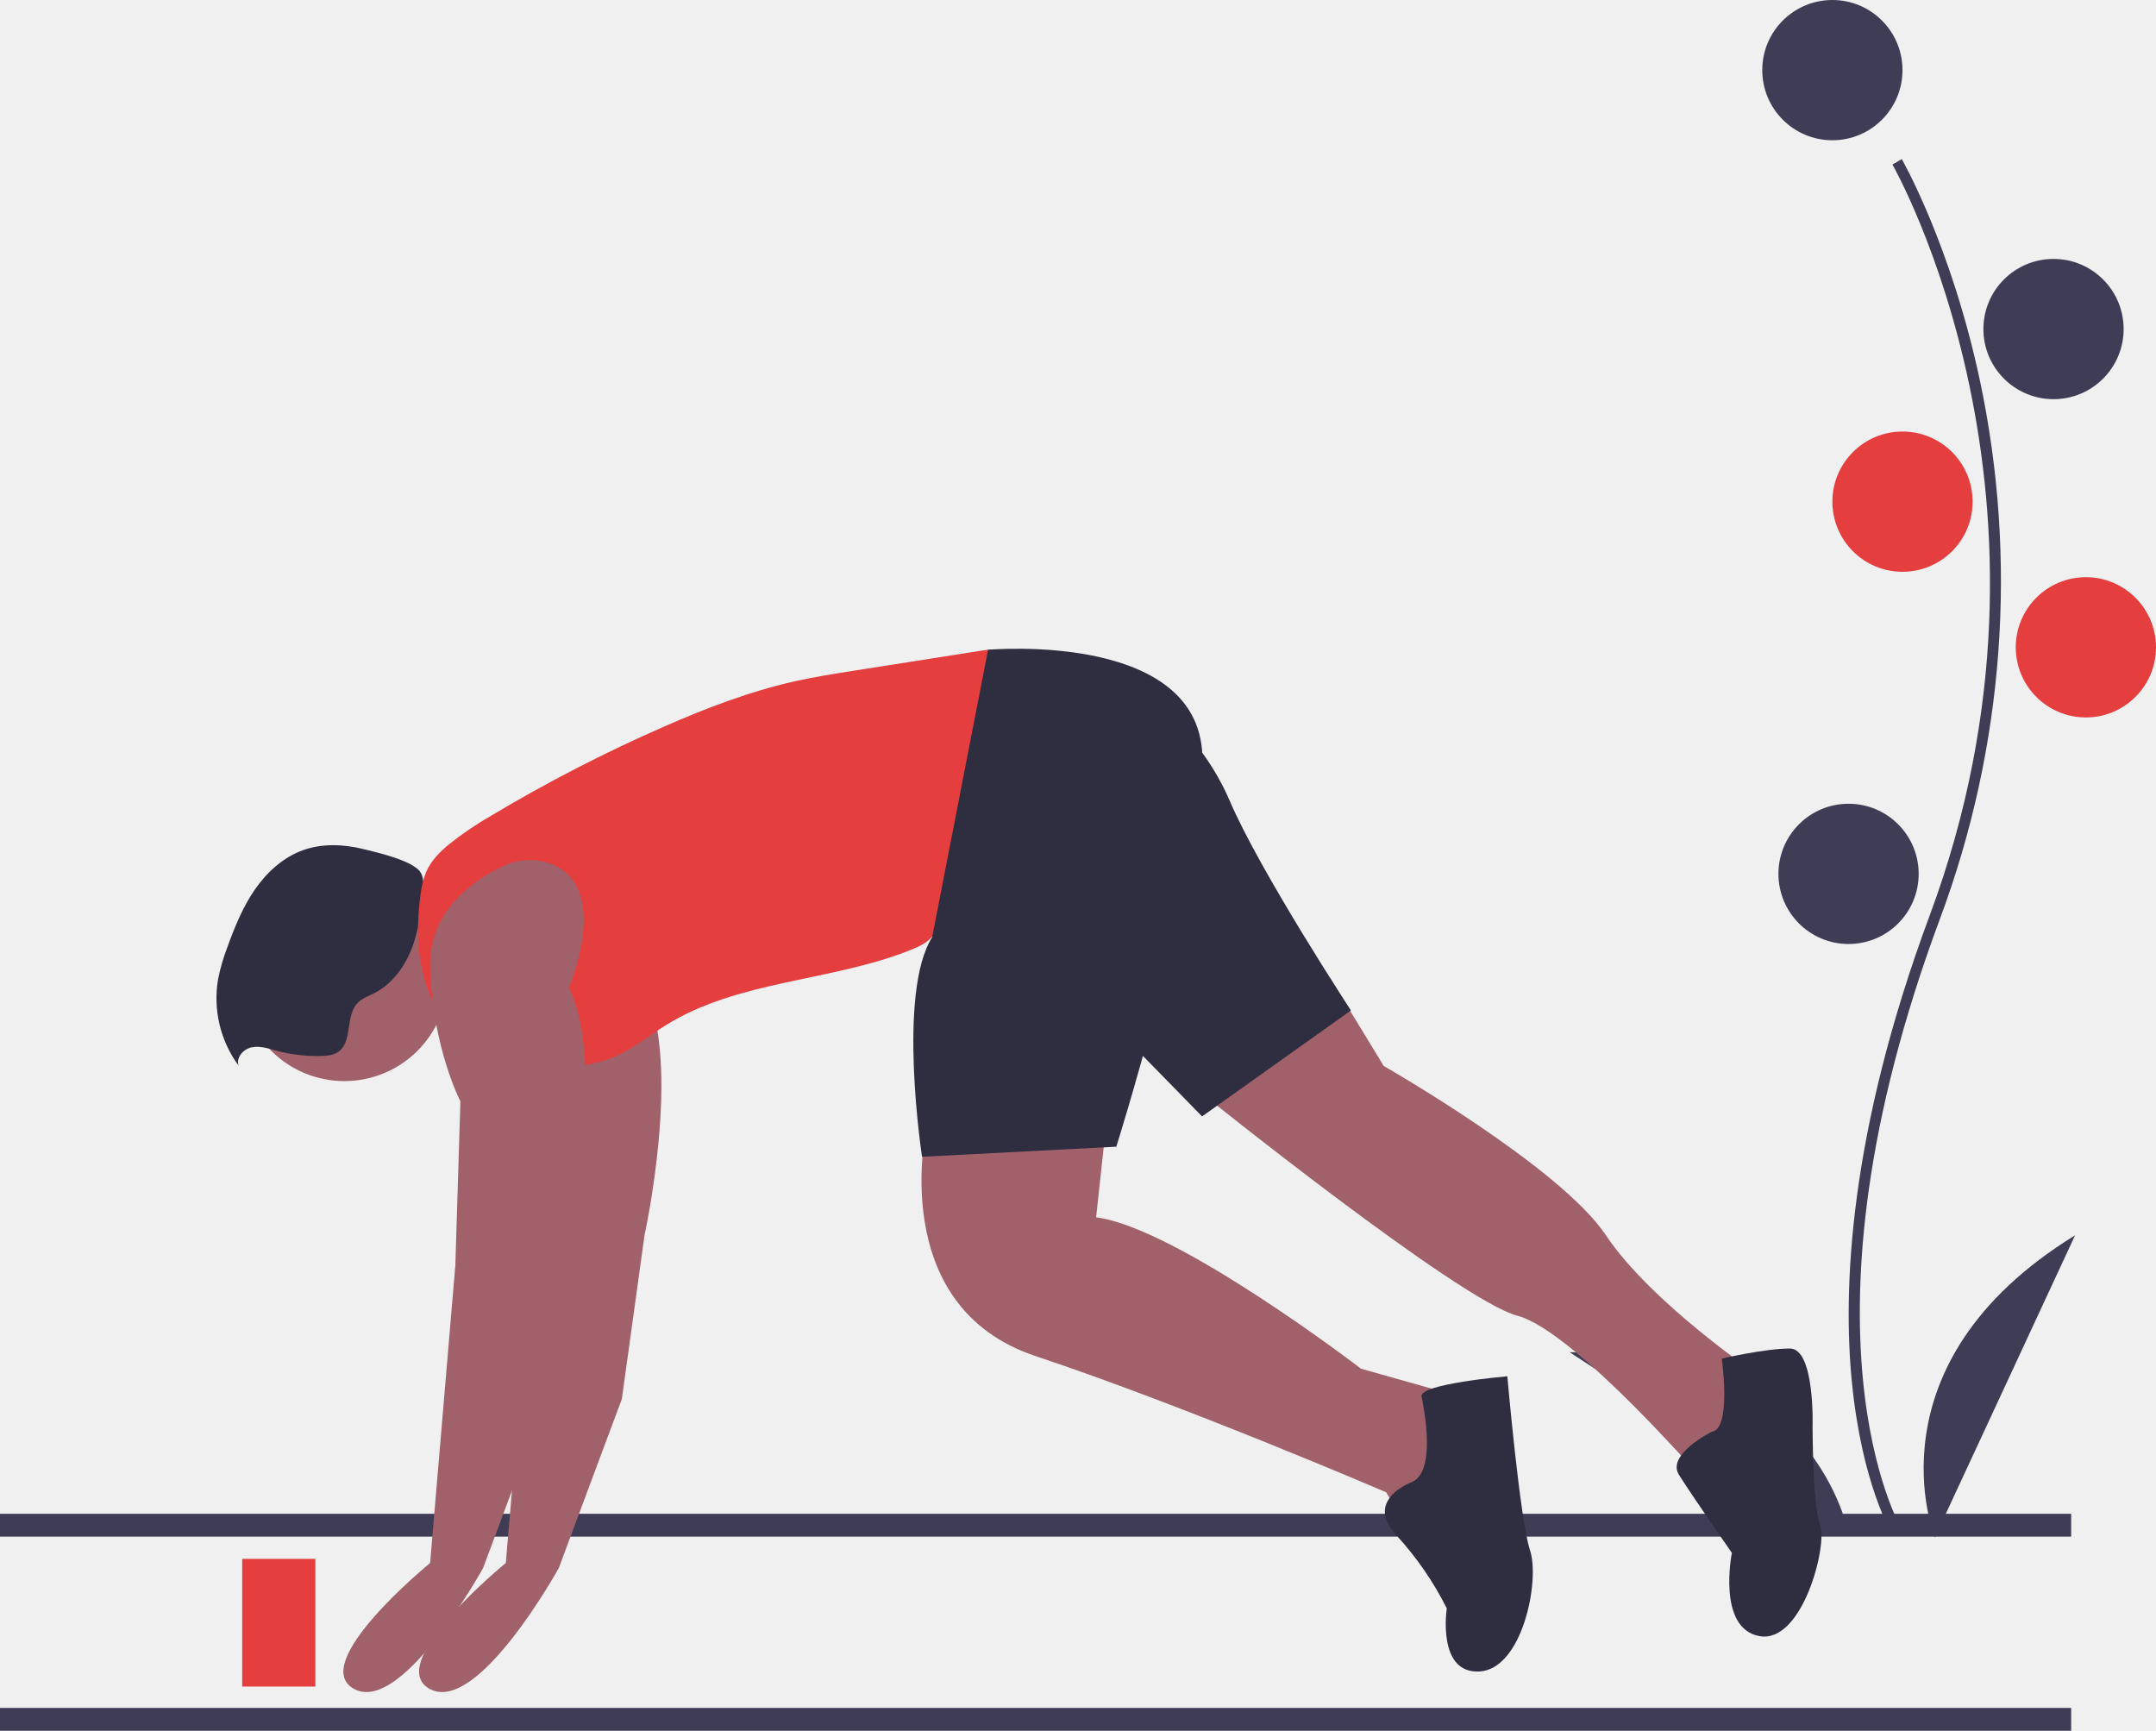
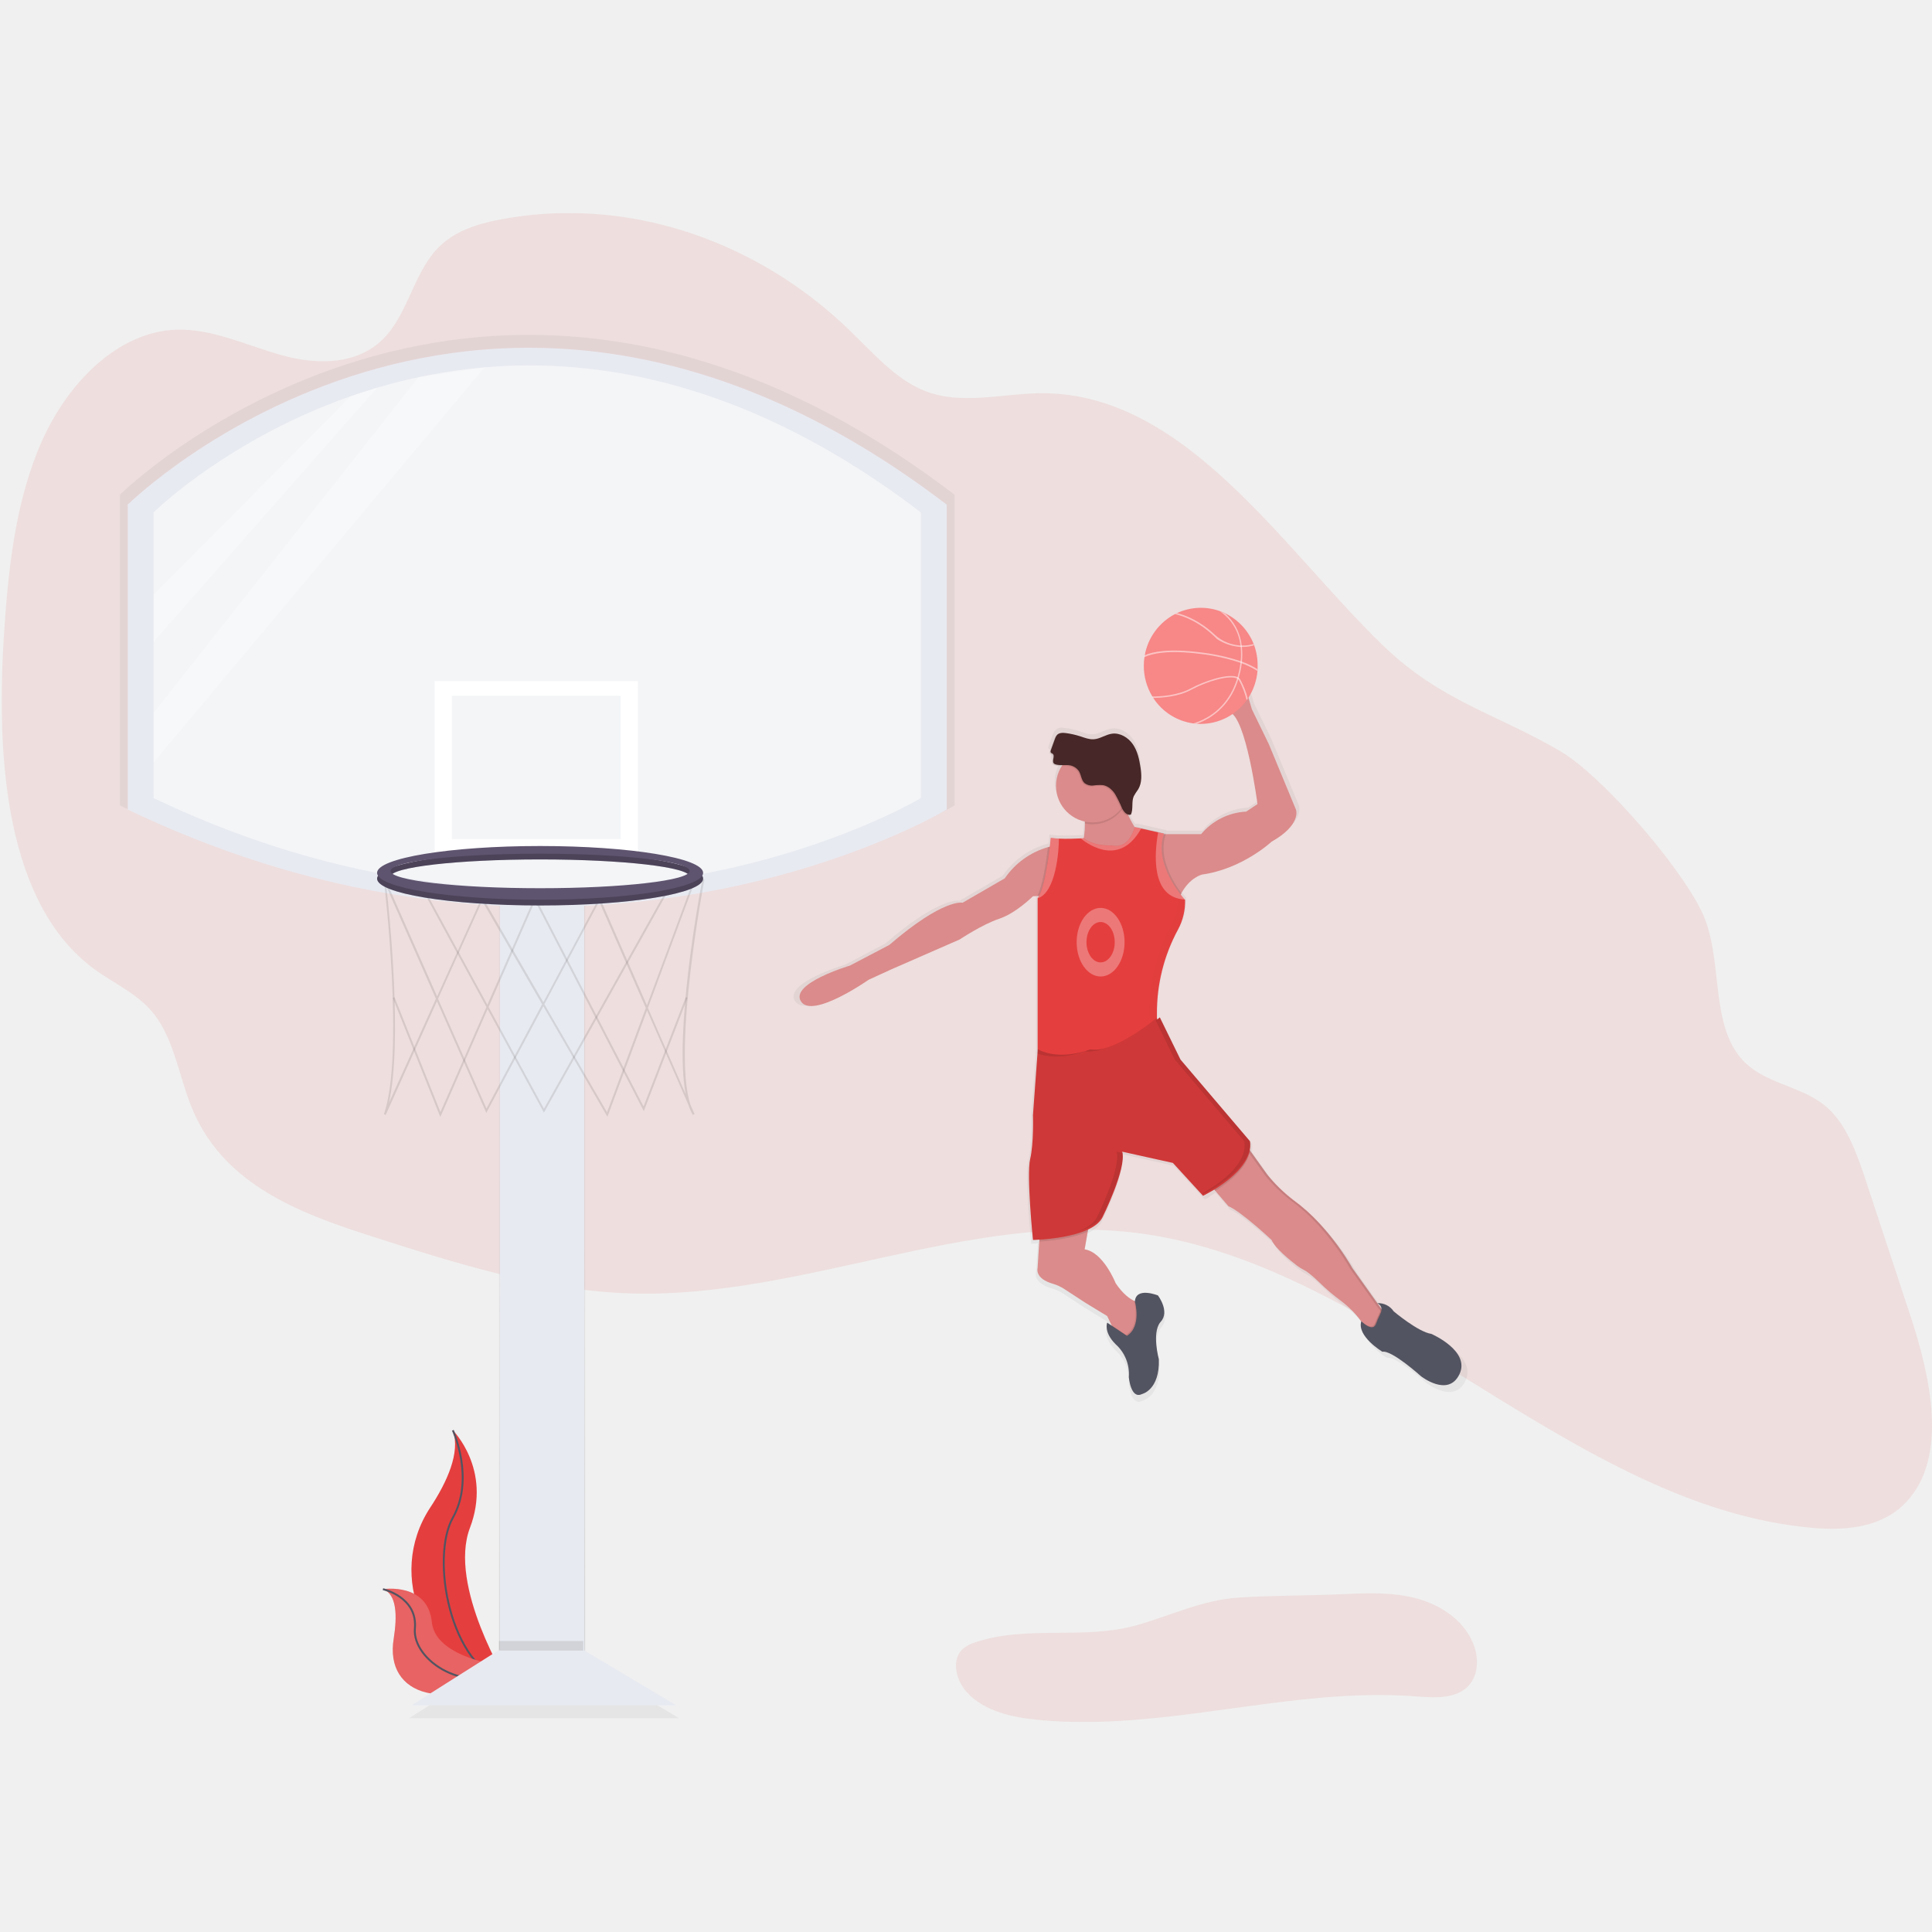
- <svg xmlns="http://www.w3.org/2000/svg" id="aa99ff36-6623-4fd3-8334-3402d1c0f727" data-name="Layer 1" width="854.63" height="686" viewBox="0 0 854.63 686">
-   <rect y="600" width="821" height="9.053" fill="#3f3d56" />
-   <rect y="676.947" width="821" height="9.053" fill="#3f3d56" />
-   <path d="M922.863,715.328c-.491-.802-12.06-20.12-16.071-60.234-3.679-36.802-1.313-98.836,30.858-185.367,60.948-163.928-14.046-296.194-14.812-297.512l3.7-2.146c.194.334,19.545,34.057,30.977,87.755a382.846,382.846,0,0,1-15.856,213.394C880.815,634.866,926.049,712.336,926.513,713.1Z" transform="translate(-172.6849 -107)" fill="#3f3d56" />
-   <circle cx="726.346" cy="27.795" r="27.795" fill="#3f3d56" />
-   <circle cx="814.007" cy="130.422" r="27.795" fill="#3f3d56" />
-   <circle cx="754.141" cy="198.841" r="27.795" fill="#e53e3e" />
-   <circle cx="826.835" cy="256.569" r="27.795" fill="#e53e3e" />
-   <circle cx="732.76" cy="346.368" r="27.795" fill="#3f3d56" />
-   <path d="M939.654,716.351s-27.795-68.418,55.59-119.732Z" transform="translate(-172.6849 -107)" fill="#3f3d56" />
-   <path d="M905.471,715.11s-12.65-72.757-110.557-72.134Z" transform="translate(-172.6849 -107)" fill="#3f3d56" />
-   <circle cx="136.5" cy="387.5" r="41" fill="#a0616a" />
-   <path d="M316.613,443.504c-7.841-1.925-16.272-2.247-23.869.489-7.823,2.818-14.263,8.709-19,15.543s-7.918,14.613-10.767,22.424a78.442,78.442,0,0,0-3.844,13.14,44.992,44.992,0,0,0,8.167,34.325c-1.201-3.166,1.822-6.617,5.138-7.302s6.693.474,9.963,1.352a61.559,61.559,0,0,0,17.68,2.079c2.284-.065,4.679-.295,6.578-1.565,5.952-3.98,2.801-14.264,7.754-19.434,1.767-1.845,4.289-2.708,6.567-3.866,8.2-4.167,13.604-12.575,16.155-21.413,1.599-5.539,5.567-21.449,2.185-26.598C336.264,448.026,321.804,444.779,316.613,443.504Z" transform="translate(-172.6849 -107)" fill="#2f2e41" />
-   <path d="M420.751,449.291a24.396,24.396,0,0,0-18.677,1.041c-10.695,5.016-29.608,17.167-28.889,40.168,1,32,12,53,12,53l-2,65-10,118s-49,40-30,50,51-48,51-48l25-67,9-65s15-68,0-98C428.185,498.5,445.513,458.33,420.751,449.291Z" transform="translate(-172.6849 -107)" fill="#a0616a" />
-   <path d="M540.185,552.5s-17,72,43,92,139,54,139,54l10,17,23-31-4-24-39-11s-73-56-105-60l4-37Z" transform="translate(-172.6849 -107)" fill="#a0616a" />
-   <path d="M699.992,494.717,721.185,529.5s70,40,88,67,61,56,61,56l-19,45s-54-63-77-69-125-88-125-88Z" transform="translate(-172.6849 -107)" fill="#a0616a" />
-   <path d="M511.253,372.819c-7.806,1.226-15.618,2.454-23.33,4.174-17.918,3.996-35.148,10.616-51.967,17.975a608.405,608.405,0,0,0-68.447,35.267,132.255,132.255,0,0,0-16.969,11.522c-3.56,2.965-6.911,6.363-8.82,10.584a33.406,33.406,0,0,0-2.33,9.221c-1.55,11.12-1.478,22.594,1.535,33.41s9.124,20.955,18.118,27.674a29.88,29.88,0,0,0,7.841,4.347,45.675,45.675,0,0,0,11.674,1.957c12.617,1.003,25.798,1.923,37.474-2.964,7.42-3.105,13.701-8.355,20.528-12.607,28.913-18.008,65.646-17.242,97.26-29.92,3.073-1.233,6.203-2.67,8.353-5.189a22.578,22.578,0,0,0,3.62-7.188q5.995-16.594,11.991-33.187c2.533-7.01,5.067-14.024,7.193-21.167,2.224-7.472,3.995-15.069,5.766-22.661,1.524-6.533,3.093-13.376,2.507-20.13-.864-9.962-3.166-10.367-12.316-8.925Q536.096,368.928,511.253,372.819Z" transform="translate(-172.6849 -107)" fill="#e53e3e" />
-   <path d="M390.751,449.291a24.396,24.396,0,0,0-18.677,1.041c-10.695,5.016-29.608,17.167-28.889,40.168,1,32,12,53,12,53l-2,65-10,118s-49,40-30,50,51-48,51-48l25-67,9-65s15-68,0-98C398.185,498.5,415.513,458.33,390.751,449.291Z" transform="translate(-172.6849 -107)" fill="#a0616a" />
-   <path d="M564.345,364.544s88.84-8.044,84.84,46.956-34,150-34,150l-77,4s-10-65,4-87Z" transform="translate(-172.6849 -107)" fill="#2f2e41" />
-   <path d="M626.185,382.5s22,14,34,42,48,83,48,83l-59,42-44-45Z" transform="translate(-172.6849 -107)" fill="#2f2e41" />
-   <path d="M732.185,694.5s-19,7-6,21a126.609,126.609,0,0,1,20,29s-4,26,13,25,24-36,20-48-9-69-9-69-35,3-34,8S742.185,690.5,732.185,694.5Z" transform="translate(-172.6849 -107)" fill="#2f2e41" />
-   <path d="M851.185,674.5s-18,9-13,17,21,31,21,31-6,30,11,33,27-36,24-44-3-39-3-39,1-31-9-31-27,4-27,4S859.185,673.5,851.185,674.5Z" transform="translate(-172.6849 -107)" fill="#2f2e41" />
-   <rect x="96" y="617.871" width="29" height="50.612" fill="#e53e3e" />
+ <svg xmlns="http://www.w3.org/2000/svg" width="500" height="500" viewBox="0 0 500 500" fill="none">
+   <g clip-path="url(#clip0)">
+     <path d="M117.195 370.155C117.195 370.155 127.361 380.321 121.623 395.405C115.885 410.49 131.461 435.581 131.461 435.581L130.964 435.501C110.082 431.818 99.694 407.933 111.318 390.193C115.676 383.602 119.215 375.863 117.195 370.155Z" fill="#E53E3E" />
+     <path d="M117.195 370.155C117.195 370.155 122.933 382.619 117.195 392.784C111.457 402.95 116.202 431.501 131.46 435.581" stroke="#535461" stroke-width="0.496" stroke-miterlimit="10" />
+     <path d="M99.107 411.279C99.107 411.279 110.707 409.432 111.765 419.826C112.822 430.22 134.071 431.664 134.071 431.664L133.674 431.927C116.128 443.448 99.356 439.264 101.907 423.986C102.8 418.287 102.746 412.574 99.107 411.279Z" fill="#E53E3E" />
+     <path opacity="0.2" d="M99.107 411.279C99.107 411.279 110.707 409.432 111.765 419.826C112.822 430.22 134.071 431.664 134.071 431.664L133.674 431.927C116.128 443.448 99.356 439.264 101.907 423.986C102.8 418.287 102.746 412.574 99.107 411.279Z" fill="#F5F5F5" />
+     <path d="M99.107 411.279C99.107 411.279 108.111 413.264 107.372 421.444C106.632 429.624 120.744 439.447 134.071 431.669" stroke="#535461" stroke-width="0.496" stroke-miterlimit="10" />
+     <path opacity="0.1" d="M440.362 235.839C446.04 247.499 442.426 264.226 450.467 273.756C456.364 280.745 466.153 280.706 472.839 286.602C478.04 291.204 480.631 298.734 482.989 305.881L494.445 340.627C499.662 356.451 504.119 376.821 493.611 388.421C487.313 395.371 477.797 396.16 469.195 395.42C406.936 390.064 356.858 327.274 294.813 319.169C250.959 313.436 207.632 335.991 163.525 334.745C140.196 334.085 117.418 326.803 94.907 319.536C77.594 313.962 58.38 306.631 50.126 287.838C46.438 279.44 45.291 269.294 39.811 262.39C35.612 257.094 29.541 254.587 24.325 250.75C1.601 234.018 -1.005 196.592 0.976 165.078C2.073 147.596 3.929 129.697 10.843 114.181C17.758 98.664 30.767 85.833 45.619 85.327C55.01 85.004 63.984 89.482 73.122 91.983C82.26 94.485 92.977 94.559 99.836 87.02C105.465 80.83 107.232 70.888 112.861 64.683C117.244 59.864 123.359 57.992 129.271 56.846C161.063 50.681 194.93 61.382 219.862 85.466C225.923 91.318 231.695 98.069 239.101 101.072C248.964 105.067 259.745 101.682 270.173 101.767C306.964 102.064 331.916 141.883 357.846 166.984C373.005 181.661 387.668 184.823 404.117 194.601C414.297 200.657 434.221 223.237 440.362 235.839Z" fill="#E53E3E" />
+     <path d="M151.429 232.221H129.172V435.551H151.429V232.221Z" fill="url(#paint0_linear)" />
+     <path d="M175.706 444.654H105.902L130.691 428.974H149.404L175.706 444.654Z" fill="url(#paint1_linear)" />
+     <path d="M31.045 128.029C31.045 128.029 125.136 34.976 247.023 128.029V208.44C247.023 208.44 151.428 266.103 31.05 208.44L31.045 128.029Z" fill="url(#paint2_linear)" />
+     <path d="M37.875 130.074C37.875 130.074 126.004 42.893 240.193 130.074V205.412C240.193 205.412 150.644 259.426 37.875 205.412V130.074Z" fill="url(#paint3_linear)" />
+     <path d="M165.585 174.563H111.973V220.085H165.585V174.563Z" fill="url(#paint4_linear)" />
+     <path d="M161.032 178.425H116.523V216.218H161.032V178.425Z" fill="url(#paint5_linear)" />
+     <g opacity="0.1">
+       <path opacity="0.1" d="M157.543 289.461L140.632 260.325L125.632 288.439L112.617 258.975L99.076 288.975L98.605 288.786C104.065 272.843 98.65 227.649 98.605 227.193L98.397 225.5L112.632 257.729L124.5 231.422L140.647 259.253L155.414 231.536L167.922 260.082L180.063 227.436L183.101 226.83L183.031 227.198C182.942 227.664 174.648 271.374 179.363 286.195L180.485 288.757L180.038 288.99C179.553 288.163 179.167 287.281 178.887 286.364L167.967 261.432L157.543 289.461ZM140.91 259.784L157.439 288.28L167.669 260.777L155.369 232.707L140.91 259.784ZM112.875 258.339L125.632 287.282L140.314 259.794L124.525 232.529L112.875 258.339ZM99.265 228.776C100.129 236.559 103.489 269.761 99.935 285.783L112.344 258.339L99.265 228.776ZM168.22 260.767L178.182 283.5C175.154 267.319 181.656 231.824 182.471 227.485L180.45 227.888L168.22 260.767Z" fill="url(#paint6_linear)" />
+     </g>
+     <g opacity="0.1">
+       <path opacity="0.1" d="M113.482 289.526L100.934 258.111L101.405 257.922L113.506 288.201L125.633 260.528L109.466 230.826L109.908 230.583L125.886 259.943L138.002 232.305H138.151L174.127 228.905L140.802 288.384L125.945 261.084L113.482 289.526ZM126.203 260.504L140.806 287.337L173.224 229.486L138.359 232.782L126.203 260.504Z" fill="url(#paint7_linear)" />
+     </g>
+     <g opacity="0.1">
+       <path opacity="0.1" d="M167.139 287.967L166.88 287.471L137.039 229.808L137.491 229.575L167.074 286.736L178.193 257.927L178.664 258.111L167.139 287.967Z" fill="url(#paint8_linear)" />
+     </g>
+     <path d="M139.795 219.578C116.049 219.578 96.805 222.75 96.805 226.661C96.805 230.573 116.054 233.745 139.795 233.745C163.536 233.745 182.785 230.573 182.785 226.661C182.785 222.75 163.536 219.578 139.795 219.578ZM139.795 230.707C118.004 230.707 100.344 228.667 100.344 226.155C100.344 223.644 118.004 221.608 139.795 221.608C161.585 221.608 179.241 223.639 179.241 226.155C179.241 228.672 161.58 230.707 139.795 230.707V230.707Z" fill="url(#paint9_linear)" />
+     <g opacity="0.2">
+       <path opacity="0.2" d="M139.795 219.578C116.049 219.578 96.805 222.75 96.805 226.661C96.805 230.573 116.054 233.745 139.795 233.745C163.536 233.745 182.785 230.573 182.785 226.661C182.785 222.75 163.536 219.578 139.795 219.578ZM139.795 230.707C118.004 230.707 100.344 228.667 100.344 226.155C100.344 223.644 118.004 221.608 139.795 221.608C161.585 221.608 179.241 223.639 179.241 226.155C179.241 228.672 161.58 230.707 139.795 230.707V230.707Z" fill="url(#paint10_linear)" />
+     </g>
+     <path d="M139.795 218.064C116.049 218.064 96.805 221.236 96.805 225.148C96.805 229.059 116.054 232.231 139.795 232.231C163.536 232.231 182.785 229.059 182.785 225.148C182.785 221.236 163.536 218.064 139.795 218.064ZM139.795 229.193C118.004 229.193 100.344 227.153 100.344 224.641C100.344 222.13 118.009 220.09 139.795 220.09C161.58 220.09 179.241 222.105 179.241 224.636C179.241 227.168 161.58 229.188 139.795 229.188V229.193Z" fill="url(#paint11_linear)" />
+     <path d="M151.195 232.846H129.355V432.384H151.195V232.846Z" fill="#E8EAF1" />
+     <path d="M175.022 441.319H106.523L130.845 425.931H149.211L175.022 441.319Z" fill="#E8EAF1" />
+     <path d="M33.06 130.595C33.06 130.595 125.384 39.264 245.008 130.595V209.517C245.008 209.517 151.195 266.102 33.06 209.517V130.595Z" fill="#E8EAF1" />
+     <path d="M39.762 132.605C39.762 132.605 126.248 47.047 238.307 132.605V206.534C238.307 206.534 150.451 259.54 39.762 206.534V132.605Z" fill="#F3F5F7" />
+     <path d="M165.095 176.261H112.48V220.933H165.095V176.261Z" fill="white" />
+     <path d="M160.627 180.053H116.947V217.141H160.627V180.053Z" fill="#F3F5F7" />
+     <path opacity="0.1" d="M157.201 289.02L140.603 260.409L125.856 288.012L113.084 259.099L99.821 288.543L99.36 288.359C104.74 272.709 99.404 228.359 99.36 227.912L99.156 226.25L113.129 257.878L124.779 232.067L140.622 259.367L155.151 232.166L167.426 260.181L179.339 228.141L182.317 227.545L182.247 227.907C182.158 228.369 174.018 271.26 178.649 285.808L179.751 288.32L179.309 288.548C178.832 287.737 178.453 286.872 178.177 285.972L167.456 261.501L157.201 289.02ZM140.881 259.893L157.102 287.858L167.138 260.871L155.072 233.323L140.881 259.893ZM113.362 258.493L125.9 286.885L140.295 259.908L124.783 233.164L113.362 258.493ZM100.005 229.481C100.854 237.115 104.15 269.686 100.66 285.426L112.816 258.493L100.005 229.481ZM167.674 260.856L177.448 283.158C174.469 267.274 180.853 232.444 181.657 228.19L179.671 228.587L167.674 260.856Z" fill="black" />
+     <path opacity="0.1" d="M113.959 289.084L101.645 258.255L102.106 258.071L113.984 287.798L125.897 260.627L110.013 231.481L110.45 231.243L126.13 260.032L138.043 232.911H138.187L173.493 229.575L140.768 287.962L126.19 261.159L113.959 289.084ZM126.443 260.603L140.773 286.935L172.59 230.161L138.375 233.392L126.443 260.603Z" fill="black" />
+     <path opacity="0.1" d="M166.618 287.555L166.36 287.064L137.074 230.478L137.516 230.25L166.548 286.344L177.463 258.071L177.925 258.25L166.618 287.555Z" fill="black" />
+     <path d="M139.779 220.437C116.479 220.437 97.588 223.549 97.588 227.386C97.588 231.223 116.479 234.335 139.779 234.335C163.078 234.335 181.97 231.223 181.97 227.386C181.97 223.549 163.078 220.437 139.779 220.437ZM139.779 231.357C118.395 231.357 101.062 229.372 101.062 226.89C101.062 224.408 118.395 222.422 139.779 222.422C161.162 222.422 178.495 224.408 178.495 226.89C178.495 229.372 161.162 231.357 139.779 231.357Z" fill="#5F546F" />
+     <path opacity="0.2" d="M139.779 220.437C116.479 220.437 97.588 223.549 97.588 227.386C97.588 231.223 116.479 234.335 139.779 234.335C163.078 234.335 181.97 231.223 181.97 227.386C181.97 223.549 163.078 220.437 139.779 220.437ZM139.779 231.357C118.395 231.357 101.062 229.372 101.062 226.89C101.062 224.408 118.395 222.422 139.779 222.422C161.162 222.422 178.495 224.408 178.495 226.89C178.495 229.372 161.162 231.357 139.779 231.357Z" fill="black" />
+     <path d="M139.779 218.948C116.479 218.948 97.588 222.06 97.588 225.897C97.588 229.734 116.479 232.846 139.779 232.846C163.078 232.846 181.97 229.734 181.97 225.897C181.97 222.06 163.078 218.948 139.779 218.948ZM139.779 229.868C118.395 229.868 101.062 227.883 101.062 225.401C101.062 222.919 118.395 220.933 139.779 220.933C161.162 220.933 178.495 222.919 178.495 225.401C178.495 227.883 161.162 229.868 139.779 229.868Z" fill="#5F546F" />
+     <path opacity="0.1" d="M293.984 420.65C280.537 424.427 265.721 420.566 252.478 425.003C251.312 425.333 250.222 425.89 249.271 426.641C246.105 429.406 247.355 434.801 250.185 437.909C254.707 442.872 261.814 444.421 268.491 445.086C301.102 448.327 333.718 436.534 366.368 439.016C371.223 439.388 376.881 439.79 380.138 436.171C382.54 433.506 382.704 429.396 381.517 426.011C379.338 419.796 373.318 415.552 366.979 413.771C360.64 411.989 353.925 412.281 347.343 412.574C338.408 412.981 329.399 412.867 320.49 413.458C310.964 414.113 303.008 418.134 293.984 420.65Z" fill="#E53E3E" />
+     <path d="M371.83 346.692C368.355 346.196 361.932 340.736 361.932 340.736C361.467 340.039 360.83 339.474 360.084 339.095C359.337 338.715 358.506 338.533 357.669 338.567L351.29 329.597C348.818 325.349 345.885 321.385 342.544 317.779C341.998 317.173 341.434 316.586 340.852 316.017C339.131 314.306 337.283 312.73 335.322 311.301C334.032 310.34 332.815 309.284 331.679 308.144C330.629 307.099 329.635 305.999 328.701 304.849L324.263 298.634L323.966 298.212C324.079 297.605 324.109 296.986 324.055 296.371C324.055 296.227 324.025 296.083 324.005 295.939L305.689 274.407L300.229 263.268C300.165 263.323 299.947 263.506 299.604 263.765L299.505 263.482V263.353V262.414C299.477 254.705 301.391 247.112 305.069 240.336C306.304 238.062 306.951 235.514 306.95 232.926C306.95 232.717 306.95 232.509 306.95 232.3L306.856 232.196C306.682 232.002 306.285 231.556 305.774 230.895C305.838 230.766 305.908 230.632 305.972 230.508C308.246 226.329 311.408 225.614 311.408 225.614C322.05 224.125 329.723 216.953 329.723 216.953C337.665 212.485 336.176 208.514 336.176 208.514L328.999 191.191L324.531 182.033L323.295 177.824C322.891 175.025 322.319 172.252 321.583 169.52C320.526 165.49 315.259 164.343 312.718 167.644C312.658 167.723 312.594 167.808 312.534 167.897C311.409 169.523 310.931 171.51 311.194 173.47C311.456 175.43 312.44 177.222 313.954 178.494C316.436 180.609 318.595 182.778 318.595 182.778C323.062 184.014 326.04 207.03 326.04 207.03L323.062 209.016C320.778 209.134 318.544 209.725 316.499 210.75C314.455 211.775 312.645 213.213 311.184 214.972H301.843C301.843 214.932 301.867 214.893 301.882 214.848L300.334 214.501L295.866 213.508L294.214 213.136L294.189 213.24L293.722 213.136V213.2C293.095 212.206 292.531 211.173 292.035 210.108C292.168 210.128 292.303 210.128 292.437 210.108C292.471 210.033 292.501 209.959 292.526 209.884H292.685C293.375 208.395 292.779 206.534 293.444 205.015C293.803 204.374 294.201 203.756 294.635 203.164C295.628 201.451 295.509 199.307 295.216 197.341C294.899 195.227 294.412 193.068 293.196 191.305C291.98 189.543 289.88 188.253 287.736 188.531C286.048 188.754 284.569 189.911 282.872 190.02C281.67 190.089 280.519 189.618 279.397 189.251C278.169 188.855 276.908 188.568 275.63 188.392C274.781 188.273 273.783 188.258 273.212 188.888L273.163 188.953C273.091 189.008 273.025 189.069 272.964 189.136C272.74 189.416 272.572 189.736 272.468 190.079L271.371 193.102C271.314 193.205 271.285 193.32 271.285 193.437C271.285 193.555 271.314 193.67 271.371 193.772C271.47 193.896 271.644 193.931 271.778 194.016C272.647 194.577 271.48 195.961 272.2 196.641C272.632 197.048 273.555 197.093 274.468 197.088C273.637 198.398 273.134 199.888 273.002 201.433C272.869 202.978 273.111 204.532 273.706 205.964C274.302 207.396 275.234 208.663 276.423 209.658C277.613 210.654 279.024 211.347 280.539 211.681C280.539 211.845 280.539 212.009 280.539 212.178C280.562 213.487 280.459 214.795 280.231 216.084V216.084L279.506 216.148C278.3 216.213 275.863 216.307 273.734 216.208C273.021 216.18 272.31 216.112 271.604 216.005C271.604 216.005 271.52 216.908 271.356 218.293L270.86 218.432C266.231 219.762 262.211 222.665 259.493 226.642L248.355 233.094C248.355 233.094 243.391 231.858 229.051 244.233L218.657 249.693C218.657 249.693 202.778 254.368 205.747 259.064C208.715 263.76 223.566 253.376 223.566 253.376L229.522 250.656L247.59 242.714C247.59 242.714 253.546 238.743 257.984 237.254C262.421 235.765 266.894 231.297 266.894 231.297L268.011 231.238L268.507 231.208C268.433 231.342 268.352 231.471 268.264 231.595C268.219 231.665 268.169 231.729 268.12 231.789V271.632L268.04 272.739H268.075L266.884 288.945C266.884 288.945 267.132 296.391 266.139 300.575C265.147 304.759 266.884 321.859 266.884 321.859C266.884 321.859 267.534 321.859 268.591 321.785L268.561 322.281L268.125 329.285C268.125 329.285 267.291 331.985 272.096 333.39C273.196 333.708 274.243 334.188 275.203 334.814L280.742 338.442L286.436 341.917L287.587 344.334L287.642 344.453L286.431 343.714C286.431 343.714 285.438 346.196 288.659 349.407C289.866 350.486 290.807 351.829 291.409 353.332C292.012 354.834 292.26 356.455 292.134 358.069C292.134 358.069 292.63 364.025 295.608 362.536C295.608 362.536 300.309 361.543 300.076 353.378C300.076 353.378 298.199 346.578 300.383 343.704C300.443 343.625 300.506 343.548 300.572 343.476C303.054 340.756 299.827 336.527 299.827 336.527C299.827 336.527 294.094 334.213 293.772 338.055L293.534 337.951C292.501 337.455 290.65 336.249 288.689 333.31C288.689 333.31 285.473 325.145 280.524 324.4L281.353 319.7L281.447 319.159C283.15 318.355 284.53 317.317 285.224 315.982L285.254 315.922V315.898V315.863V315.828V315.793L285.279 315.744V315.704L285.304 315.649L285.334 315.59V315.54L285.368 315.471L285.463 315.421L285.497 315.347L285.527 315.282L285.567 315.198L285.602 315.128L285.641 315.044L285.686 314.955L285.721 314.885L285.77 314.781L285.805 314.711L286.019 314.25L286.048 314.19L286.108 314.061L286.153 313.967L286.217 313.823L286.257 313.738L286.331 313.57L286.361 313.5L286.44 313.327L286.48 313.242L286.56 313.063L286.594 312.984L286.679 312.795L286.713 312.721L286.803 312.522L286.833 312.448L286.922 312.239L286.952 312.17L287.051 311.947V311.907C288.634 308.224 290.625 302.928 290.526 299.791C290.539 299.541 290.539 299.291 290.526 299.041H290.466V298.992C290.466 298.887 290.426 298.788 290.397 298.694L303.759 301.672L311.7 310.333H311.735H311.765H311.8H311.839H311.879L311.929 310.309H311.973L312.038 310.279L312.088 310.254L312.157 310.219L312.217 310.189L312.301 310.145L312.356 310.115L312.45 310.065L312.509 310.031L312.609 309.981L312.678 309.941L312.787 309.882L312.857 309.847L312.971 309.782L313.051 309.738L313.175 309.668L313.259 309.465L313.398 309.385L313.472 309.346L313.616 309.266L313.701 309.217L313.85 309.132L313.929 309.083L314.088 308.988L314.172 308.939L314.336 308.839L314.416 308.79L314.589 308.685H314.619L314.897 309.008L318.372 313.039C321.846 314.528 329.758 321.948 329.758 321.948C330.671 324.137 334.538 327.264 336.514 328.763C337.078 329.181 337.678 329.55 338.306 329.865C339.388 330.426 340.911 331.761 342.306 333.112C344.126 334.91 346.079 336.57 348.148 338.075C350.062 339.534 351.764 341.251 353.206 343.178V343.178L353.375 343.396C352.194 347.367 358.954 351.403 358.954 351.403C361.436 350.906 369.1 357.855 369.1 357.855C369.1 357.855 376.277 363.549 379.246 357.359C382.214 351.169 371.83 346.692 371.83 346.692ZM358.716 340.061L357.723 338.656C357.993 338.783 358.225 338.978 358.396 339.221C358.568 339.465 358.673 339.749 358.701 340.046L358.716 340.061Z" fill="url(#paint12_linear)" />
+     <path d="M296.993 218.556C296.993 218.556 271.952 233.144 277.303 224.875C279.617 221.392 280.828 217.292 280.777 213.111C280.776 211.746 280.592 210.387 280.231 209.07L290.685 204.206C290.503 205.638 290.632 207.092 291.062 208.47C292.526 213.642 296.993 218.556 296.993 218.556Z" fill="#DB8B8B" />
+     <path opacity="0.1" d="M291.045 208.475C290.053 210.247 288.519 211.654 286.668 212.49C284.817 213.325 282.746 213.544 280.761 213.116C280.76 211.751 280.576 210.392 280.215 209.075L290.668 204.211C290.487 205.643 290.616 207.097 291.045 208.475V208.475Z" fill="black" />
+     <path d="M282.772 212.843C288.008 212.843 292.252 208.598 292.252 203.362C292.252 198.126 288.008 193.882 282.772 193.882C277.536 193.882 273.291 198.126 273.291 203.362C273.291 208.598 277.536 212.843 282.772 212.843Z" fill="#DB8B8B" />
+     <path opacity="0.1" d="M276.71 198.319C277.626 198.507 278.435 199.04 278.968 199.808C279.594 200.801 279.579 202.161 280.457 202.935C281.12 203.425 281.949 203.635 282.766 203.521C283.572 203.404 284.39 203.375 285.203 203.436C286.518 203.65 287.595 204.623 288.325 205.735C288.988 206.888 289.579 208.081 290.092 209.308C290.302 209.795 290.602 210.238 290.975 210.614C291.164 210.8 291.394 210.94 291.647 211.021C291.9 211.102 292.168 211.122 292.43 211.08C293.11 209.591 292.524 207.785 293.174 206.301C293.526 205.672 293.915 205.065 294.341 204.484C295.333 202.801 295.199 200.697 294.907 198.766C294.594 196.686 294.117 194.566 292.921 192.839C291.725 191.112 289.665 189.861 287.58 190.114C285.922 190.332 284.468 191.469 282.8 191.568C281.624 191.638 280.487 191.176 279.365 190.814C278.16 190.425 276.922 190.143 275.668 189.97C274.834 189.856 273.856 189.836 273.295 190.467C273.072 190.74 272.904 191.053 272.799 191.39L271.721 194.368C271.666 194.469 271.637 194.583 271.637 194.698C271.637 194.813 271.666 194.927 271.721 195.028C271.821 195.147 271.99 195.182 272.119 195.271C272.972 195.822 271.826 197.182 272.531 197.852C273.235 198.522 275.722 198.086 276.71 198.319Z" fill="black" />
+     <path d="M276.954 198.076C277.87 198.263 278.679 198.797 279.213 199.565C279.838 200.558 279.823 201.918 280.702 202.692C281.365 203.182 282.193 203.392 283.01 203.278C283.817 203.16 284.634 203.132 285.447 203.193C286.762 203.407 287.839 204.38 288.569 205.491C289.232 206.644 289.823 207.838 290.336 209.065C290.546 209.552 290.846 209.995 291.22 210.371C291.408 210.557 291.638 210.696 291.891 210.777C292.144 210.858 292.412 210.879 292.674 210.837C293.354 209.348 292.768 207.541 293.418 206.057C293.77 205.429 294.16 204.822 294.585 204.241C295.578 202.558 295.444 200.453 295.151 198.523C294.838 196.443 294.362 194.323 293.165 192.596C291.969 190.869 289.909 189.618 287.824 189.871C286.167 190.089 284.712 191.226 283.044 191.325C281.868 191.395 280.731 190.933 279.61 190.571C278.404 190.182 277.167 189.9 275.912 189.727C275.078 189.613 274.1 189.593 273.539 190.223C273.316 190.497 273.148 190.81 273.043 191.147L271.966 194.125C271.91 194.226 271.881 194.339 271.881 194.455C271.881 194.57 271.91 194.684 271.966 194.785C272.065 194.904 272.234 194.939 272.363 195.028C273.216 195.579 272.07 196.939 272.775 197.609C273.48 198.279 275.966 197.843 276.954 198.076Z" fill="#472727" />
+     <path d="M329.083 217.826C329.083 217.826 321.548 224.875 311.095 226.334C311.095 226.334 307.988 227.039 305.754 231.144C304.94 232.687 304.363 234.343 304.042 236.058L292.824 217.052L292.129 215.875H310.847C312.284 214.15 314.063 212.742 316.071 211.738C318.079 210.734 320.274 210.157 322.516 210.043L325.435 208.097C325.435 208.097 322.516 185.488 318.143 184.272C318.143 184.272 316.009 182.138 313.582 180.063C312.092 178.812 311.123 177.05 310.864 175.121C310.606 173.193 311.078 171.238 312.187 169.639C312.247 169.555 312.306 169.47 312.371 169.391C314.852 166.15 320.039 167.277 321.082 171.238C321.806 173.928 322.368 176.66 322.764 179.418L323.981 183.552L328.358 192.546L335.407 209.562C335.407 209.562 336.861 213.453 329.083 217.826Z" fill="#DB8B8B" />
+     <path d="M273.167 218.799L271.707 231.705L268.426 231.888L267.329 231.948C267.329 231.948 262.951 236.326 258.578 237.78C254.205 239.234 248.368 243.131 248.368 243.131L230.623 250.894L224.791 253.569C224.791 253.569 210.203 263.799 207.284 259.158C204.366 254.517 219.942 249.901 219.942 249.901L230.152 244.55C244.253 232.394 249.113 233.63 249.113 233.63L260.033 227.312C262.702 223.406 266.65 220.553 271.196 219.246C271.841 219.049 272.5 218.899 273.167 218.799V218.799Z" fill="#DB8B8B" />
+     <path opacity="0.1" d="M305.754 231.144C304.941 232.686 304.363 234.343 304.042 236.057L292.824 217.052C293.092 216.681 293.326 216.287 293.524 215.875C293.811 215.293 294.037 214.683 294.199 214.054L295.822 214.421L300.215 215.414L301.739 215.756C301.739 215.796 301.709 215.836 301.699 215.875C299.654 221.881 303.511 228.17 305.754 231.144Z" fill="black" />
+     <path opacity="0.1" d="M273.168 218.799L271.709 231.705L268.428 231.888C269.823 229.406 270.771 222.835 271.202 219.266C271.845 219.062 272.502 218.906 273.168 218.799V218.799Z" fill="black" />
+     <path d="M304.87 240.554C301.223 247.273 299.344 254.809 299.41 262.454V263.407V263.531C299.41 263.531 302.085 270.823 299.41 270.823C296.734 270.823 296.978 274.471 293.578 275.201C290.177 275.93 278.26 281.033 274.617 278.849C270.973 276.665 268.541 272.044 268.541 272.044V232.414C268.591 232.355 268.64 232.29 268.685 232.221C270.785 229.242 271.946 216.833 271.946 216.833C272.64 216.94 273.339 217.008 274.041 217.037C276.13 217.136 278.508 217.037 279.709 216.977L280.454 216.933C282.553 218.575 285.417 218.814 286.837 218.814C287.335 218.816 287.833 218.852 288.326 218.923C292.431 219.499 293.682 214.044 293.682 214.044L295.305 214.411L299.698 215.404L301.222 215.746C298.487 223.494 305.689 231.779 306.597 232.781L306.692 232.886C306.769 235.558 306.14 238.203 304.87 240.554Z" fill="#E53E3E" />
+     <path opacity="0.3" d="M274.046 217.057C274.046 220.278 273.276 230.955 268.551 232.499V232.414C268.6 232.355 268.65 232.29 268.695 232.221C270.794 229.243 271.956 216.833 271.956 216.833C272.648 216.947 273.345 217.021 274.046 217.057Z" fill="white" />
+     <path opacity="0.3" d="M306.622 232.796C297.727 232.34 298.78 220.705 299.723 215.424L301.247 215.766C298.512 223.509 305.709 231.794 306.622 232.796Z" fill="white" />
+     <g opacity="0.1">
+       <path opacity="0.1" d="M306.716 233.144C306.714 233.119 306.703 233.095 306.686 233.076C306.669 233.058 306.647 233.045 306.622 233.04C304.637 232.543 306.841 233.263 304.637 232.543C304.552 232.513 304.756 232.181 304.756 232.181C304.823 234.85 304.186 237.49 302.909 239.835C299.262 246.554 297.383 254.09 297.449 261.734V262.687V262.807C297.449 262.807 300.125 270.098 297.449 270.098C294.774 270.098 295.017 273.746 291.617 274.476C288.5 275.146 278.25 279.479 273.748 278.521C274.026 278.725 274.309 278.918 274.602 279.092C278.25 281.281 290.163 276.174 293.563 275.444C296.963 274.714 296.725 271.066 299.395 271.066C302.066 271.066 299.395 263.774 299.395 263.774V263.65V262.697C299.329 255.053 301.208 247.517 304.855 240.798C306.137 238.454 306.779 235.814 306.716 233.144V233.144Z" fill="black" />
+       <path opacity="0.1" d="M281.044 217.449C280.93 217.369 280.811 217.285 280.701 217.201H280.443C280.642 217.3 280.845 217.374 281.044 217.449Z" fill="black" />
+     </g>
+     <path d="M357.768 339.137L354.854 345.699C354.022 344.332 353.111 343.014 352.124 341.753V341.753C350.709 339.863 349.038 338.177 347.161 336.745C345.128 335.266 343.21 333.637 341.423 331.871C340.053 330.545 338.554 329.23 337.491 328.679C336.874 328.369 336.285 328.007 335.729 327.597C333.793 326.108 329.991 323.055 329.093 320.906C329.093 320.906 321.315 313.614 317.91 312.155L314.515 308.184L310.613 303.633L320.58 293.666L323.514 297.77L327.877 303.876C329.85 306.328 332.108 308.537 334.603 310.458C337.088 312.26 339.383 314.311 341.452 316.578C344.716 320.126 347.579 324.023 349.99 328.198L356.259 337.008L356.304 337.077L357.296 338.462L357.768 339.137Z" fill="#DB8B8B" />
+     <path d="M296.02 339.867L292.128 349.104L288.971 345.699L287.671 342.969L286.539 340.592L280.945 337.187L275.485 333.623C274.542 333.008 273.514 332.537 272.433 332.223C267.712 330.843 268.526 328.193 268.526 328.193L268.958 321.313L269.256 316.523L282.161 315.064L281.516 318.712L280.702 323.328C285.566 324.058 288.723 332.079 288.723 332.079C290.644 334.963 292.466 336.159 293.483 336.636C293.748 336.769 294.028 336.871 294.317 336.938L296.02 339.867Z" fill="#DB8B8B" />
+     <path opacity="0.1" d="M356.304 337.083L356.189 337.018H356.259L356.304 337.083Z" fill="black" />
+     <path opacity="0.1" d="M357.767 339.137L354.853 345.699C354.021 344.331 353.11 343.014 352.123 341.753C352.57 342.18 355.067 344.453 355.866 342.379C356.172 341.532 356.525 340.704 356.923 339.897C357.17 339.467 357.295 338.978 357.285 338.482L357.767 339.137Z" fill="black" />
+     <path opacity="0.1" d="M357.53 338.705L356.537 337.321L356.492 337.251L350.223 328.441C347.807 324.269 344.939 320.375 341.671 316.831C339.601 314.564 337.306 312.513 334.821 310.711C332.327 308.79 330.069 306.581 328.095 304.129L323.747 298.048L320.814 293.943L320.387 294.37L323.013 298.048L327.376 304.154C329.352 306.599 331.611 308.802 334.106 310.715C336.591 312.518 338.886 314.568 340.956 316.836C344.218 320.38 347.081 324.271 349.493 328.441L355.772 337.261L355.817 337.331L356.81 338.715L357.306 339.39L354.695 345.267C354.968 345.699 355.122 345.952 355.122 345.952L358.041 339.39L357.53 338.705Z" fill="black" />
+     <path opacity="0.1" d="M296.019 339.867L292.127 349.104L288.97 345.699L287.67 342.969L291.403 345.451C295.071 343.158 293.656 337.296 293.487 336.641C293.752 336.774 294.032 336.876 294.321 336.943L296.019 339.867Z" fill="black" />
+     <path d="M293.712 336.829C293.712 336.829 295.533 343.282 291.647 345.704L286.539 342.299C286.539 342.299 285.546 344.731 288.728 347.893C289.912 348.954 290.835 350.273 291.425 351.749C292.016 353.225 292.258 354.816 292.133 356.401C292.133 356.401 292.63 362.233 295.538 360.779C295.538 360.779 300.159 359.786 299.916 351.785C299.916 351.785 298.075 345.109 300.219 342.284C300.278 342.208 300.34 342.134 300.403 342.061C302.835 339.386 299.673 335.256 299.673 335.256C299.673 335.256 293.955 332.943 293.712 336.829Z" fill="#535461" />
+     <path opacity="0.1" d="M299.425 270.828C296.75 270.828 296.993 274.476 293.593 275.206C290.193 275.936 278.275 281.038 274.632 278.854C270.989 276.67 268.557 272.049 268.557 272.049V271.553C274.632 274.714 282.172 271.553 282.172 271.553C287.543 272.585 296.78 265.542 299.43 263.402V263.526C299.43 263.526 302.096 270.828 299.425 270.828Z" fill="black" />
+     <path opacity="0.1" d="M269.276 316.528L282.181 315.069L281.536 318.717C277.54 320.573 271.788 321.144 268.998 321.318L269.276 316.528Z" fill="black" />
+     <path opacity="0.1" d="M323.502 297.78C322.892 302.248 317.898 306.084 314.503 308.204L310.602 303.652L320.569 293.685L323.502 297.78Z" fill="black" />
+     <path d="M282.162 272.039C282.162 272.039 274.627 275.201 268.547 272.039L267.331 288.573C267.331 288.573 267.574 295.864 266.601 299.989C265.628 304.114 267.331 320.896 267.331 320.896C267.331 320.896 282.405 320.653 285.319 315.064C285.319 315.064 291.638 302.421 290.426 298.048L303.555 300.967L311.338 309.465C311.338 309.465 324.71 303.146 323.494 295.363L305.501 274.223L300.155 263.303C300.155 263.303 288.486 273.255 282.162 272.039Z" fill="#E53E3E" />
+     <path opacity="0.1" d="M311.338 309.465L303.56 300.957L290.426 298.048C290.456 298.158 290.481 298.272 290.505 298.391C290.546 298.624 290.569 298.859 290.575 299.096C290.778 304.154 285.323 315.069 285.323 315.069C282.405 320.663 267.335 320.901 267.335 320.901C267.335 320.901 265.608 304.134 266.601 299.999C267.593 295.864 267.33 288.583 267.33 288.583L268.502 272.664L268.546 272.054C270.244 272.908 272.107 273.383 274.006 273.444C276.697 273.521 279.377 273.085 281.904 272.158L282.162 272.054C282.304 272.08 282.449 272.102 282.598 272.118C287.82 272.694 296.194 266.47 299.107 264.152C299.768 263.626 300.15 263.303 300.15 263.303L305.501 274.223L323.489 295.373C323.528 295.616 323.551 295.862 323.558 296.108C323.871 303.553 311.338 309.465 311.338 309.465Z" fill="black" />
+     <path opacity="0.3" d="M295.33 214.426C289.915 224.209 281.929 218.794 279.715 216.997L280.459 216.953C282.559 218.596 285.423 218.834 286.843 218.834C287.341 218.836 287.839 218.872 288.332 218.943C292.437 219.519 293.687 214.064 293.687 214.064L295.33 214.426Z" fill="white" />
+     <path d="M356.441 337.261C357.274 337.214 358.104 337.385 358.85 337.758C359.596 338.131 360.232 338.692 360.695 339.385C360.695 339.385 367.009 344.706 370.409 345.203C370.409 345.203 380.619 349.581 377.7 355.656C374.782 361.732 367.733 356.153 367.733 356.153C367.733 356.153 360.199 349.347 357.766 349.834C357.766 349.834 351.08 345.823 352.306 341.932C352.306 341.932 355.235 344.91 356.118 342.622C356.423 341.776 356.774 340.947 357.171 340.14C357.642 339.207 357.886 337.991 356.441 337.261Z" fill="#535461" />
+     <path opacity="0.1" d="M280.562 272.098C278.021 272.838 272.908 273.826 268.55 271.557L268.471 272.644C273.757 274.565 279.604 272.471 280.562 272.098Z" fill="black" />
+     <path opacity="0.1" d="M286.086 271.245C284.82 271.655 283.477 271.768 282.16 271.577C282.16 271.577 281.624 271.801 280.73 272.074C282.284 272.337 284.15 271.954 286.086 271.245Z" fill="black" />
+     <path opacity="0.1" d="M323.563 296.112C323.33 303.325 311.338 308.993 311.338 308.993L311.169 308.809C314.49 306.988 323.017 301.662 322.034 295.378L304.041 274.223L299.107 264.132C299.768 263.606 300.15 263.283 300.15 263.283L305.501 274.203L323.489 295.353C323.53 295.604 323.555 295.858 323.563 296.112Z" fill="black" />
+     <path opacity="0.1" d="M288.97 298.048C290.186 302.426 283.863 315.064 283.863 315.064C282.999 316.717 281.078 317.903 278.795 318.752C281.694 317.888 284.28 316.573 285.322 314.577C285.322 314.577 290.931 303.359 290.564 298.401L288.97 298.048Z" fill="black" />
+     <path opacity="0.3" d="M284.836 234.966C281.411 234.966 278.637 238.936 278.637 243.841C278.637 248.745 281.411 252.716 284.836 252.716C288.261 252.716 291.036 248.745 291.036 243.841C291.036 238.936 288.261 234.966 284.836 234.966ZM284.836 249.067C282.821 249.067 281.183 246.729 281.183 243.841C281.183 240.952 282.816 238.614 284.836 238.614C286.856 238.614 288.49 240.952 288.49 243.841C288.49 246.729 286.852 249.067 284.836 249.067V249.067Z" fill="white" />
+     <path d="M325.47 172.335C325.47 172.622 325.47 172.907 325.47 173.188C325.47 173.342 325.47 173.496 325.435 173.645C325.227 176.195 324.373 178.649 322.953 180.778C322.859 180.922 322.76 181.061 322.66 181.2C321.307 183.098 319.52 184.645 317.448 185.714C315.376 186.783 313.079 187.342 310.748 187.345C310.415 187.345 310.083 187.345 309.755 187.31C309.427 187.275 309.144 187.26 308.842 187.22C306.737 186.935 304.72 186.198 302.927 185.059C301.135 183.92 299.61 182.407 298.458 180.624C298.378 180.51 298.304 180.386 298.234 180.271V180.247C296.779 177.865 296.011 175.126 296.016 172.335C296.015 171.59 296.068 170.847 296.174 170.111L296.254 169.614C296.656 167.343 297.577 165.196 298.944 163.338C300.311 161.48 302.088 159.963 304.136 158.903L304.672 158.64C306.414 157.836 308.298 157.384 310.216 157.31C312.133 157.236 314.046 157.541 315.845 158.208C316.314 158.382 316.773 158.581 317.22 158.804V158.804C320.518 160.446 323.093 163.247 324.452 166.671C324.502 166.785 324.542 166.894 324.581 167.009C325.193 168.717 325.494 170.52 325.47 172.335V172.335Z" fill="#F88787" />
+     <path opacity="0.5" d="M324.52 167.009C323.576 167.289 322.596 167.431 321.611 167.43H321.443H321.056C320.817 167.43 320.584 167.401 320.361 167.371C318.43 167.14 316.581 166.46 314.96 165.385V165.385C310.627 160.968 306.383 159.459 304.09 158.933L304.626 158.67C306.879 159.24 310.538 160.655 314.345 164.229C315.326 165.158 316.484 165.88 317.75 166.353C318.62 166.675 319.524 166.893 320.445 167.004C320.644 167.004 320.837 167.043 321.031 167.058H321.423C322.429 167.086 323.433 166.958 324.401 166.681C324.436 166.805 324.48 166.914 324.52 167.009Z" fill="white" />
+     <path opacity="0.5" d="M325.445 173.188C325.445 173.342 325.445 173.496 325.41 173.645C324.141 172.833 322.784 172.167 321.365 171.659L320.992 171.525C317.61 170.389 314.115 169.617 310.569 169.222C302.23 168.16 298.07 169.153 296.09 170.096L296.169 169.599C298.314 168.656 302.538 167.798 310.618 168.825C314.163 169.221 317.656 169.984 321.042 171.103L321.414 171.237C322.825 171.74 324.176 172.394 325.445 173.188V173.188Z" fill="white" />
+     <path opacity="0.5" d="M321.413 171.272C321.413 171.406 321.383 171.54 321.368 171.679C321.282 172.358 321.16 173.067 321.001 173.809C320.879 174.368 320.743 174.906 320.594 175.422C320.554 175.556 320.515 175.69 320.475 175.819C318.589 181.86 314.752 184.922 311.719 186.451C311.075 186.778 310.412 187.067 309.734 187.315L308.82 187.225C309.773 186.929 310.7 186.554 311.59 186.104C314.568 184.614 318.336 181.572 320.172 175.591C320.212 175.471 320.247 175.347 320.281 175.223C320.42 174.743 320.546 174.247 320.659 173.734C320.821 172.99 320.945 172.262 321.031 171.55C321.031 171.416 321.061 171.277 321.076 171.143C321.202 169.912 321.202 168.671 321.076 167.44C321.076 167.311 321.051 167.182 321.031 167.058C320.728 164.384 319.569 161.88 317.725 159.92C317.123 159.29 316.458 158.722 315.74 158.228C316.208 158.402 316.667 158.601 317.115 158.823V158.823C317.406 159.078 317.694 159.356 317.978 159.657C319.875 161.698 321.061 164.298 321.358 167.068C321.358 167.192 321.388 167.321 321.403 167.445C321.539 168.717 321.542 170 321.413 171.272V171.272Z" fill="white" />
+     <path opacity="0.5" d="M322.913 180.782C322.818 180.926 322.719 181.065 322.62 181.204C322.203 179.398 321.535 177.658 320.634 176.037C320.587 175.957 320.529 175.883 320.461 175.819C320.361 175.728 320.249 175.653 320.128 175.595C318.217 174.647 312.509 176.236 308.265 178.529C304.999 180.296 300.725 180.609 298.387 180.629L298.164 180.276V180.251C300.398 180.251 304.786 179.983 308.091 178.196C312.062 176.062 317.969 174.226 320.242 175.218C320.363 175.271 320.478 175.336 320.585 175.412C320.741 175.523 320.872 175.665 320.972 175.829C321.832 177.388 322.484 179.054 322.913 180.782V180.782Z" fill="white" />
+     <path opacity="0.1" d="M150.947 424.69H129.107V427.172H150.947V424.69Z" fill="black" />
+     <path opacity="0.3" d="M90.718 102.566L39.762 153.924V166.085L97.588 100.347L90.718 102.566Z" fill="white" />
+     <path opacity="0.3" d="M108.305 97.627L39.762 184.451V197.321L125.404 95.075L108.305 97.627Z" fill="white" />
+   </g>
+   <defs>
+     <linearGradient id="paint0_linear" x1="140.3" y1="435.551" x2="140.3" y2="232.221" gradientUnits="userSpaceOnUse">
+       <stop stop-color="#808080" stop-opacity="0.25" />
+       <stop offset="0.54" stop-color="#808080" stop-opacity="0.12" />
+       <stop offset="1" stop-color="#808080" stop-opacity="0.1" />
+     </linearGradient>
+     <linearGradient id="paint1_linear" x1="19845.7" y1="12734.1" x2="19845.7" y2="12238.8" gradientUnits="userSpaceOnUse">
+       <stop stop-color="#808080" stop-opacity="0.25" />
+       <stop offset="0.54" stop-color="#808080" stop-opacity="0.12" />
+       <stop offset="1" stop-color="#808080" stop-opacity="0.1" />
+     </linearGradient>
+     <linearGradient id="paint2_linear" x1="81238.6" y1="61568.3" x2="81238.6" y2="17794.8" gradientUnits="userSpaceOnUse">
+       <stop stop-color="#808080" stop-opacity="0.25" />
+       <stop offset="0.54" stop-color="#808080" stop-opacity="0.12" />
+       <stop offset="1" stop-color="#808080" stop-opacity="0.1" />
+     </linearGradient>
+     <linearGradient id="paint3_linear" x1="76109.3" y1="56395.4" x2="76109.3" y2="17978.3" gradientUnits="userSpaceOnUse">
+       <stop stop-color="#808080" stop-opacity="0.25" />
+       <stop offset="0.54" stop-color="#808080" stop-opacity="0.12" />
+       <stop offset="1" stop-color="#808080" stop-opacity="0.1" />
+     </linearGradient>
+     <linearGradient id="paint4_linear" x1="15054.2" y1="15302.7" x2="15054.2" y2="11127.9" gradientUnits="userSpaceOnUse">
+       <stop stop-color="#808080" stop-opacity="0.25" />
+       <stop offset="0.54" stop-color="#808080" stop-opacity="0.12" />
+       <stop offset="1" stop-color="#808080" stop-opacity="0.1" />
+     </linearGradient>
+     <linearGradient id="paint5_linear" x1="12521.6" y1="12443.8" x2="12521.6" y2="9566.23" gradientUnits="userSpaceOnUse">
+       <stop stop-color="#808080" stop-opacity="0.25" />
+       <stop offset="0.54" stop-color="#808080" stop-opacity="0.12" />
+       <stop offset="1" stop-color="#808080" stop-opacity="0.1" />
+     </linearGradient>
+     <linearGradient id="paint6_linear" x1="32237.8" y1="34041.9" x2="32237.8" y2="25800.5" gradientUnits="userSpaceOnUse">
+       <stop stop-color="#808080" stop-opacity="0.25" />
+       <stop offset="0.54" stop-color="#808080" stop-opacity="0.12" />
+       <stop offset="1" stop-color="#808080" stop-opacity="0.1" />
+     </linearGradient>
+     <linearGradient id="paint7_linear" x1="27400.7" y1="32287" x2="27400.7" y2="24881.6" gradientUnits="userSpaceOnUse">
+       <stop stop-color="#808080" stop-opacity="0.25" />
+       <stop offset="0.54" stop-color="#808080" stop-opacity="0.12" />
+       <stop offset="1" stop-color="#808080" stop-opacity="0.1" />
+     </linearGradient>
+     <linearGradient id="paint8_linear" x1="13337.6" y1="27620.8" x2="13337.6" y2="20751.5" gradientUnits="userSpaceOnUse">
+       <stop stop-color="#808080" stop-opacity="0.25" />
+       <stop offset="0.54" stop-color="#808080" stop-opacity="0.12" />
+       <stop offset="1" stop-color="#808080" stop-opacity="0.1" />
+     </linearGradient>
+     <linearGradient id="paint9_linear" x1="32556.9" y1="6118.96" x2="32556.9" y2="5714.8" gradientUnits="userSpaceOnUse">
+       <stop stop-color="#808080" stop-opacity="0.25" />
+       <stop offset="0.54" stop-color="#808080" stop-opacity="0.12" />
+       <stop offset="1" stop-color="#808080" stop-opacity="0.1" />
+     </linearGradient>
+     <linearGradient id="paint10_linear" x1="32556.9" y1="6118.96" x2="32556.9" y2="5714.8" gradientUnits="userSpaceOnUse">
+       <stop stop-color="#808080" stop-opacity="0.25" />
+       <stop offset="0.54" stop-color="#808080" stop-opacity="0.12" />
+       <stop offset="1" stop-color="#808080" stop-opacity="0.1" />
+     </linearGradient>
+     <linearGradient id="paint11_linear" x1="32556.9" y1="6074.24" x2="32556.9" y2="5670.07" gradientUnits="userSpaceOnUse">
+       <stop stop-color="#808080" stop-opacity="0.25" />
+       <stop offset="0.54" stop-color="#808080" stop-opacity="0.12" />
+       <stop offset="1" stop-color="#808080" stop-opacity="0.1" />
+     </linearGradient>
+     <linearGradient id="paint12_linear" x1="119728" y1="133447" x2="119728" y2="55249.2" gradientUnits="userSpaceOnUse">
+       <stop stop-color="#808080" stop-opacity="0.25" />
+       <stop offset="0.54" stop-color="#808080" stop-opacity="0.12" />
+       <stop offset="1" stop-color="#808080" stop-opacity="0.1" />
+     </linearGradient>
+     <clipPath id="clip0">
+       <rect width="499.56" height="390.534" fill="white" transform="translate(0.439453 55.1282)" />
+     </clipPath>
+   </defs>
</svg>
